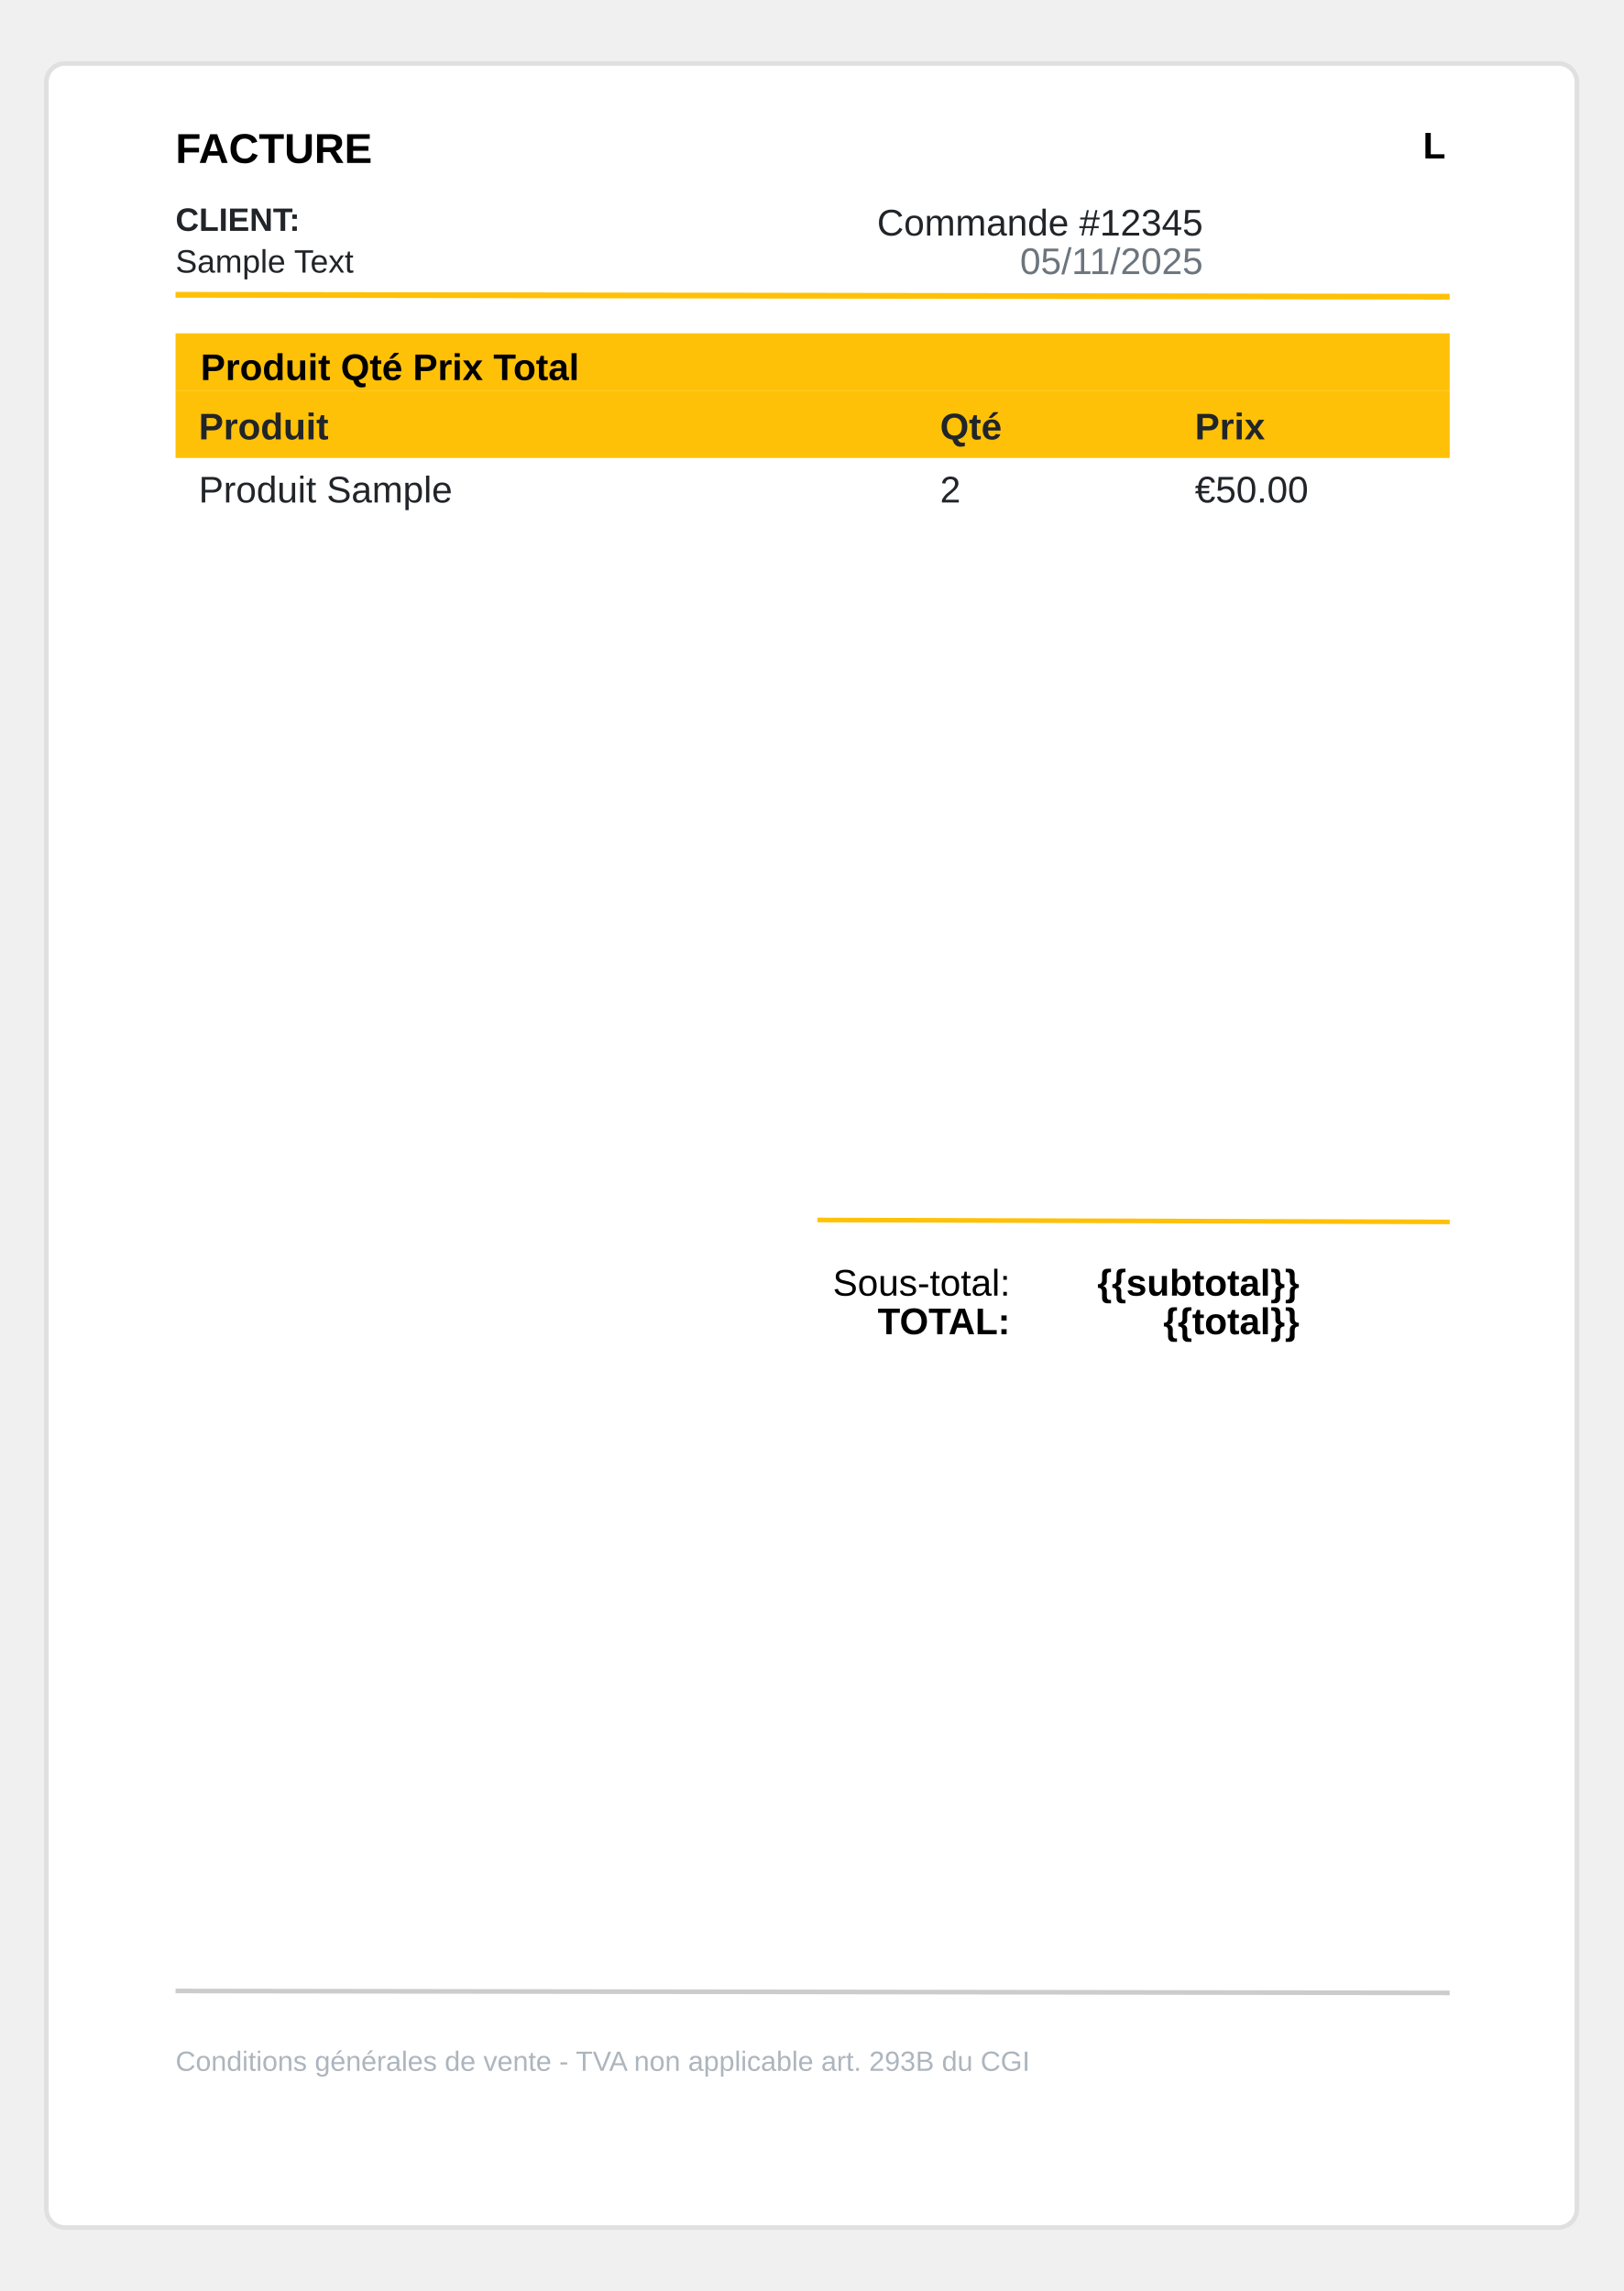
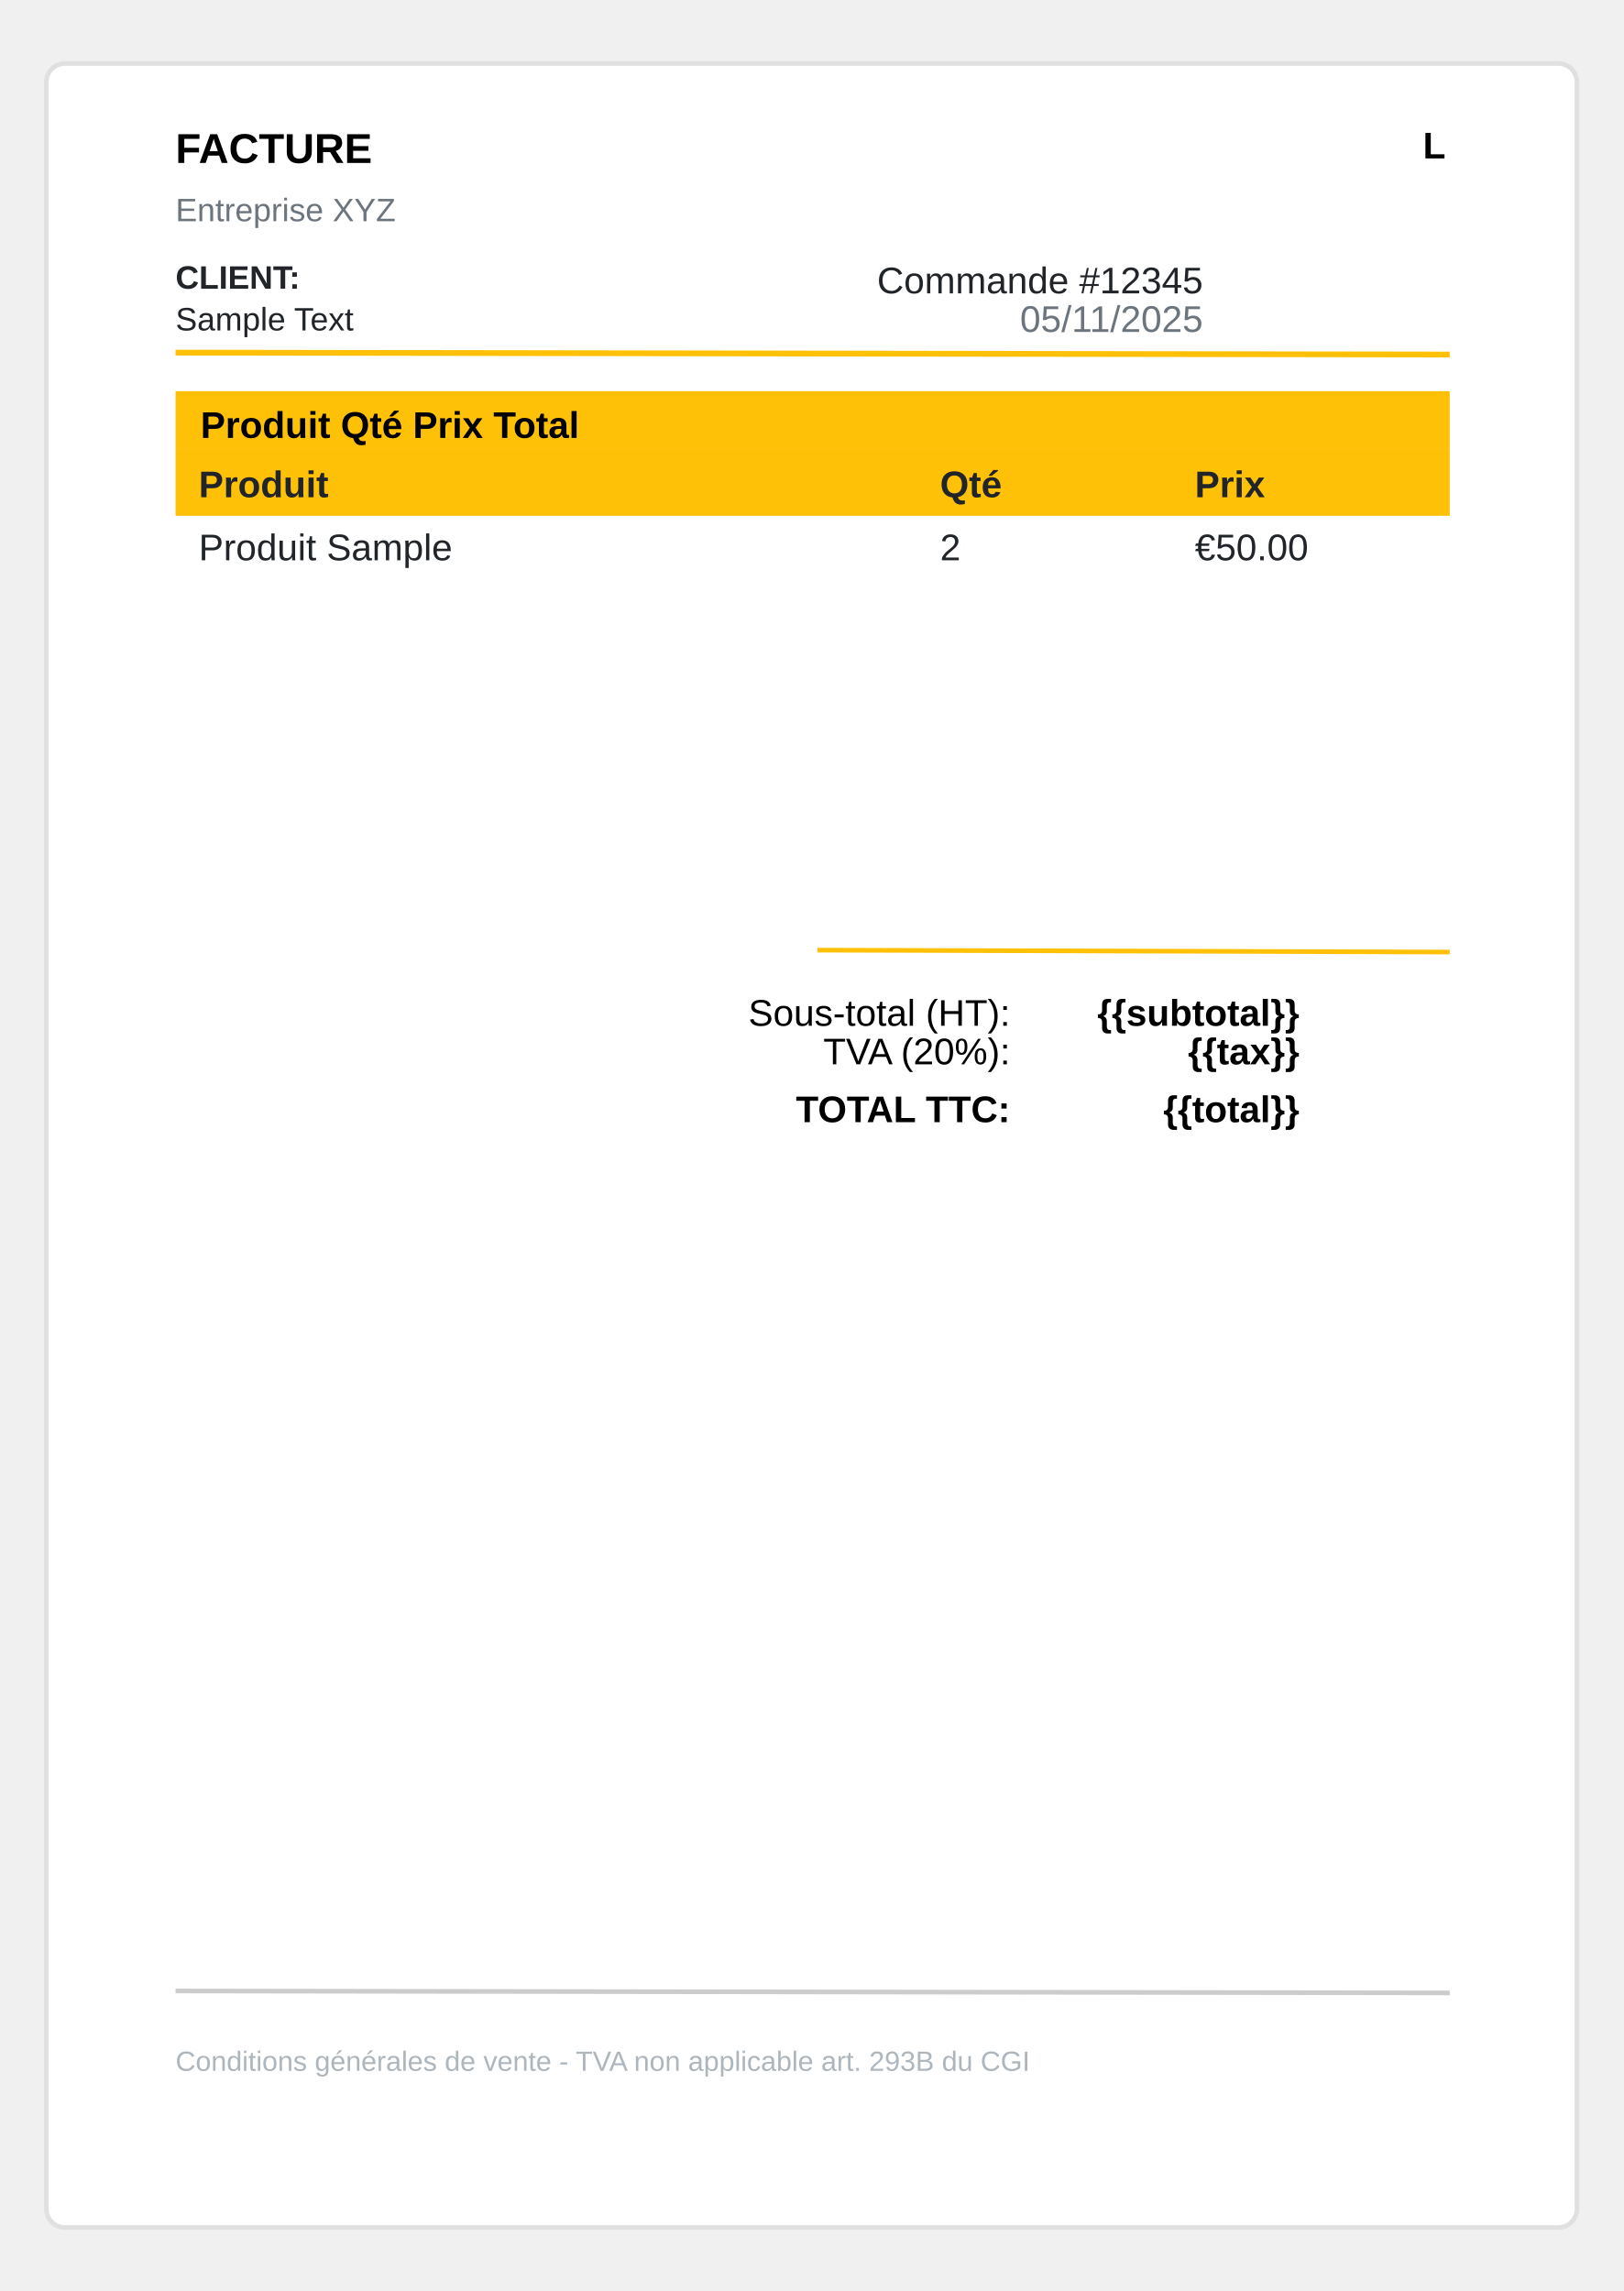
<svg xmlns="http://www.w3.org/2000/svg" width="350" height="494" viewBox="0 0 350 494">
  <rect x="12" y="15.69" width="330" height="466.62" fill="#f0f0f0" rx="4" />
  <rect x="10" y="13.69" width="330" height="466.62" fill="#ffffff" stroke="#e0e0e0" stroke-width="1" rx="4" />
  <defs>
    <clipPath id="pageClip">
      <rect x="10" y="13.69" width="330" height="466.62" />
    </clipPath>
  </defs>
  <g id="page-content" transform="translate(10,13.69)" clip-path="url(#pageClip)">
    <g id="header">
      <text x="299.244" y="20.469" font-family="Arial" font-size="8" fill="#000000" text-anchor="middle" font-weight="bold">L</text>
-       <rect x="27.846" y="58.186" width="274.723" height="12.469" fill="#ffc107" stroke="none" stroke-width="0" />
-       <text x="33.249" y="68.264" font-family="Arial" font-size="8" fill="#000000" text-anchor="start" font-weight="bold">Produit		Qté	Prix	Total</text>
+       <rect x="27.846" y="70.655" width="274.723" height="12.469" fill="#ffc107" stroke="none" stroke-width="0" />
+       <text x="33.249" y="80.733" font-family="Arial" font-size="8" fill="#000000" text-anchor="start" font-weight="bold">Produit		Qté	Prix	Total</text>
    </g>
    <g id="company-info">
+       <text x="27.846" y="34.015" font-family="Arial" font-size="7" fill="#6c757d">Entreprise XYZ</text>
    </g>
    <g id="customer-info">
-       <text x="27.846" y="36.093" font-family="Arial" font-size="7" fill="#212529" font-weight="bold">CLIENT:</text>
-       <text x="27.846" y="45.093" font-family="Arial" font-size="7" fill="#212529" font-weight="normal">Sample Text</text>
+       <text x="27.846" y="48.562" font-family="Arial" font-size="7" fill="#212529" font-weight="bold">CLIENT:</text>
+       <text x="27.846" y="57.562" font-family="Arial" font-size="7" fill="#212529" font-weight="normal">Sample Text</text>
    </g>
    <g id="order-info">
      <text x="27.846" y="21.446" font-family="Arial" font-size="8.977" fill="#000000" text-anchor="start" font-weight="bold">FACTURE</text>
-       <text x="249.37" y="37.093" font-family="Arial" font-size="8" fill="#212529" text-anchor="end">Commande #12345</text>
-       <text x="249.37" y="45.406" font-family="Arial" font-size="8" fill="#6c757d" text-anchor="end">05/11/2025</text>
-       <line x1="27.846" y1="49.874" x2="302.569" y2="50.29" stroke="#ffc107" stroke-width="1.247" />
+       <text x="249.37" y="49.562" font-family="Arial" font-size="8" fill="#212529" text-anchor="end">Commande #12345</text>
+       <text x="249.37" y="57.874" font-family="Arial" font-size="8" fill="#6c757d" text-anchor="end">05/11/2025</text>
+       <line x1="27.846" y1="62.343" x2="302.569" y2="62.758" stroke="#ffc107" stroke-width="1.247" />
+       <text x="207.809" y="215.809" font-family="Arial" font-size="8" fill="#000000" text-anchor="end" font-weight="normal">TVA (20%):</text>
+       <text x="270.151" y="215.809" font-family="Arial" font-size="8" fill="#000000" text-anchor="end" font-weight="bold">{{tax}}</text>
    </g>
    <g id="products-table">
-       <rect x="27.846" y="70.655" width="274.723" height="14.4" fill="#ffc107" />
-       <text x="32.846" y="81.055" font-family="Arial" font-size="8" fill="#212529" font-weight="bold">Produit</text>
-       <text x="192.68" y="81.055" font-family="Arial" font-size="8" fill="#212529" font-weight="bold">Qté</text>
-       <text x="247.625" y="81.055" font-family="Arial" font-size="8" fill="#212529" font-weight="bold">Prix</text>
-       <text x="32.846" y="94.655" font-family="Arial" font-size="8" fill="#212529">Produit Sample</text>
-       <text x="192.68" y="94.655" font-family="Arial" font-size="8" fill="#212529">2</text>
-       <text x="247.625" y="94.655" font-family="Arial" font-size="8" fill="#212529">€50.00</text>
+       <rect x="27.846" y="83.123" width="274.723" height="14.4" fill="#ffc107" />
+       <text x="32.846" y="93.523" font-family="Arial" font-size="8" fill="#212529" font-weight="bold">Produit</text>
+       <text x="192.68" y="93.523" font-family="Arial" font-size="8" fill="#212529" font-weight="bold">Qté</text>
+       <text x="247.625" y="93.523" font-family="Arial" font-size="8" fill="#212529" font-weight="bold">Prix</text>
+       <text x="32.846" y="107.123" font-family="Arial" font-size="8" fill="#212529">Produit Sample</text>
+       <text x="192.68" y="107.123" font-family="Arial" font-size="8" fill="#212529">2</text>
+       <text x="247.625" y="107.123" font-family="Arial" font-size="8" fill="#212529">€50.00</text>
    </g>
    <g id="order-totals">
-       <line x1="166.247" y1="249.37" x2="302.569" y2="249.786" stroke="#ffc107" stroke-width="1" />
-       <text x="207.809" y="265.683" font-family="Arial" font-size="8" fill="#000000" text-anchor="end" font-weight="normal">Sous-total:</text>
-       <text x="270.151" y="265.683" font-family="Arial" font-size="8" fill="#000000" text-anchor="end" font-weight="bold">{{subtotal}}</text>
-       <text x="207.809" y="273.995" font-family="Arial" font-size="8" fill="#000000" text-anchor="end" font-weight="bold">TOTAL:</text>
-       <text x="270.151" y="273.995" font-family="Arial" font-size="8" fill="#000000" text-anchor="end" font-weight="bold">{{total}}</text>
+       <line x1="166.247" y1="191.184" x2="302.569" y2="191.599" stroke="#ffc107" stroke-width="1" />
+       <text x="207.809" y="207.496" font-family="Arial" font-size="8" fill="#000000" text-anchor="end" font-weight="normal">Sous-total (HT):</text>
+       <text x="270.151" y="207.496" font-family="Arial" font-size="8" fill="#000000" text-anchor="end" font-weight="bold">{{subtotal}}</text>
+       <text x="207.809" y="228.277" font-family="Arial" font-size="8" fill="#000000" text-anchor="end" font-weight="bold">TOTAL TTC:</text>
+       <text x="270.151" y="228.277" font-family="Arial" font-size="8" fill="#000000" text-anchor="end" font-weight="bold">{{total}}</text>
    </g>
    <g id="footer">
      <line x1="27.846" y1="415.617" x2="302.569" y2="416.033" stroke="#cccccc" stroke-width="1" />
      <text x="27.846" y="432.839" font-family="Arial" font-size="6" fill="#adb5bd">Conditions générales de vente - TVA non applicable art. 293B du CGI</text>
    </g>
  </g>
</svg>
